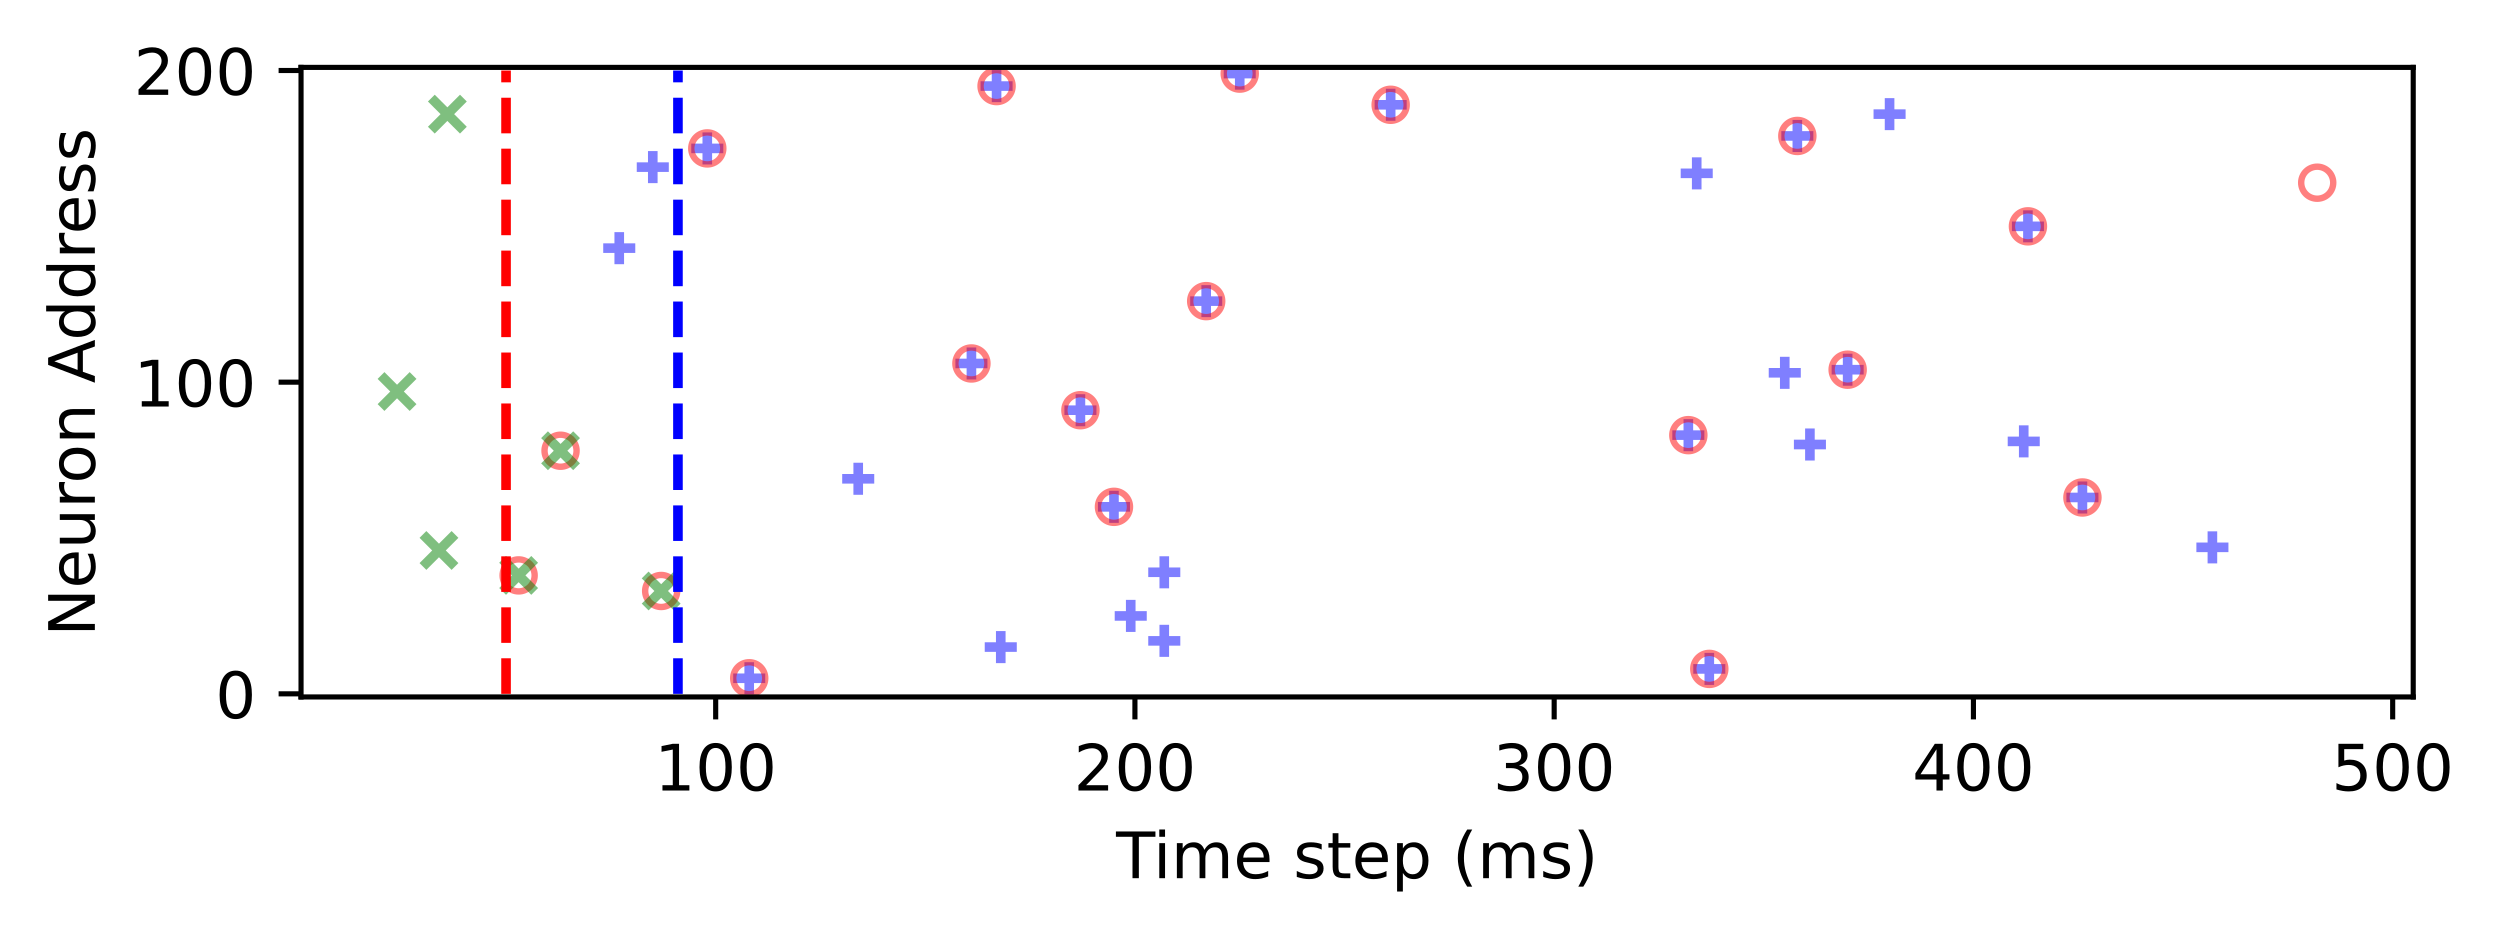
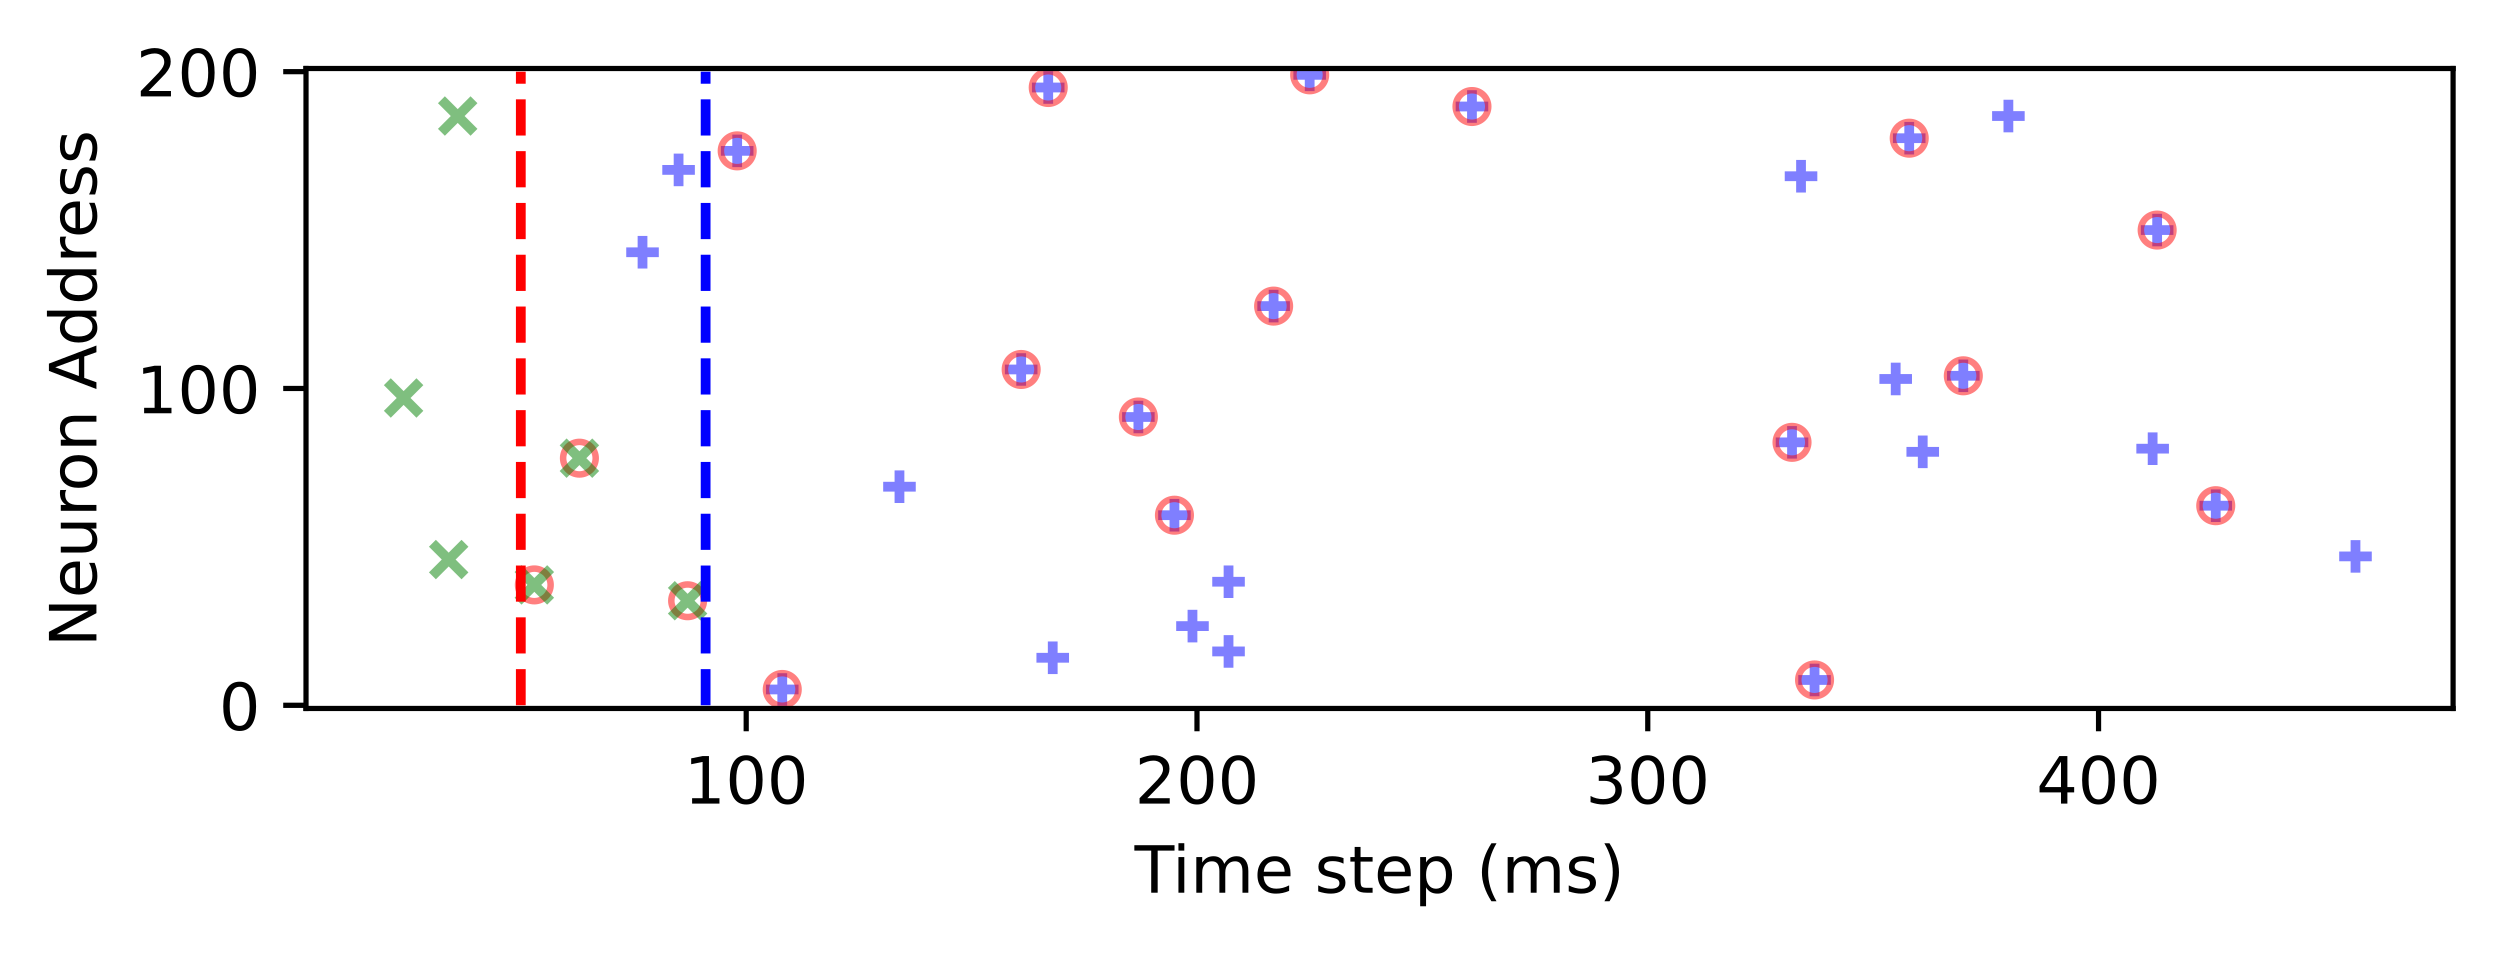
- <svg xmlns="http://www.w3.org/2000/svg" xmlns:xlink="http://www.w3.org/1999/xlink" width="390.032pt" height="146.29pt" viewBox="0 0 390.032 146.29" version="1.1">
+ <svg xmlns="http://www.w3.org/2000/svg" xmlns:xlink="http://www.w3.org/1999/xlink" width="383.693pt" height="146.29pt" viewBox="0 0 383.693 146.29" version="1.1">
  <defs>
    <style type="text/css">*{stroke-linejoin: round; stroke-linecap: butt}</style>
  </defs>
  <g id="figure_1">
    <g id="patch_1">
-       <path d="M 0 146.29  L 390.032 146.29  L 390.032 0  L 0 0  L 0 146.29  z " style="fill: none" />
+       <path d="M 0 146.29  L 383.693 146.29  L 383.693 0  L 0 0  L 0 146.29  z " style="fill: none" />
    </g>
    <g id="axes_1">
      <g id="patch_2">
        <path d="M 46.966 108.733  L 376.493 108.733  L 376.493 10.513  L 46.966 10.513  L 46.966 108.733  z " style="fill: none" />
      </g>
      <g id="PathCollection_1">
        <defs>
-           <path id="mdd793f784d" d="M -2.5 0  L 2.5 0  M 0 2.5  L 0 -2.5  " style="stroke: #0000ff; stroke-opacity: 0.5; stroke-width: 1.5" />
+           <path id="m5364c0a05b" d="M -2.5 0  L 2.5 0  M 0 2.5  L 0 -2.5  " style="stroke: #0000ff; stroke-opacity: 0.5; stroke-width: 1.5" />
        </defs>
-         <g clip-path="url(#pea5fda3042)">
-           <use xlink:href="#mdd793f784d" x="96.611" y="38.715" style="fill: #0000ff; fill-opacity: 0.5; stroke: #0000ff; stroke-opacity: 0.5; stroke-width: 1.5" />
-           <use xlink:href="#mdd793f784d" x="101.843" y="26.073" style="fill: #0000ff; fill-opacity: 0.5; stroke: #0000ff; stroke-opacity: 0.5; stroke-width: 1.5" />
-           <use xlink:href="#mdd793f784d" x="110.346" y="23.155" style="fill: #0000ff; fill-opacity: 0.5; stroke: #0000ff; stroke-opacity: 0.5; stroke-width: 1.5" />
-           <use xlink:href="#mdd793f784d" x="116.887" y="105.816" style="fill: #0000ff; fill-opacity: 0.5; stroke: #0000ff; stroke-opacity: 0.5; stroke-width: 1.5" />
-           <use xlink:href="#mdd793f784d" x="133.893" y="74.697" style="fill: #0000ff; fill-opacity: 0.5; stroke: #0000ff; stroke-opacity: 0.5; stroke-width: 1.5" />
-           <use xlink:href="#mdd793f784d" x="151.554" y="56.706" style="fill: #0000ff; fill-opacity: 0.5; stroke: #0000ff; stroke-opacity: 0.5; stroke-width: 1.5" />
-           <use xlink:href="#mdd793f784d" x="155.478" y="13.43" style="fill: #0000ff; fill-opacity: 0.5; stroke: #0000ff; stroke-opacity: 0.5; stroke-width: 1.5" />
-           <use xlink:href="#mdd793f784d" x="156.132" y="100.954" style="fill: #0000ff; fill-opacity: 0.5; stroke: #0000ff; stroke-opacity: 0.5; stroke-width: 1.5" />
-           <use xlink:href="#mdd793f784d" x="168.56" y="63.999" style="fill: #0000ff; fill-opacity: 0.5; stroke: #0000ff; stroke-opacity: 0.5; stroke-width: 1.5" />
-           <use xlink:href="#mdd793f784d" x="173.793" y="79.073" style="fill: #0000ff; fill-opacity: 0.5; stroke: #0000ff; stroke-opacity: 0.5; stroke-width: 1.5" />
-           <use xlink:href="#mdd793f784d" x="176.409" y="96.091" style="fill: #0000ff; fill-opacity: 0.5; stroke: #0000ff; stroke-opacity: 0.5; stroke-width: 1.5" />
-           <use xlink:href="#mdd793f784d" x="181.642" y="99.981" style="fill: #0000ff; fill-opacity: 0.5; stroke: #0000ff; stroke-opacity: 0.5; stroke-width: 1.5" />
-           <use xlink:href="#mdd793f784d" x="181.642" y="89.284" style="fill: #0000ff; fill-opacity: 0.5; stroke: #0000ff; stroke-opacity: 0.5; stroke-width: 1.5" />
-           <use xlink:href="#mdd793f784d" x="188.182" y="46.981" style="fill: #0000ff; fill-opacity: 0.5; stroke: #0000ff; stroke-opacity: 0.5; stroke-width: 1.5" />
-           <use xlink:href="#mdd793f784d" x="193.415" y="11.485" style="fill: #0000ff; fill-opacity: 0.5; stroke: #0000ff; stroke-opacity: 0.5; stroke-width: 1.5" />
-           <use xlink:href="#mdd793f784d" x="216.962" y="16.348" style="fill: #0000ff; fill-opacity: 0.5; stroke: #0000ff; stroke-opacity: 0.5; stroke-width: 1.5" />
-           <use xlink:href="#mdd793f784d" x="263.402" y="67.889" style="fill: #0000ff; fill-opacity: 0.5; stroke: #0000ff; stroke-opacity: 0.5; stroke-width: 1.5" />
-           <use xlink:href="#mdd793f784d" x="264.71" y="27.045" style="fill: #0000ff; fill-opacity: 0.5; stroke: #0000ff; stroke-opacity: 0.5; stroke-width: 1.5" />
-           <use xlink:href="#mdd793f784d" x="266.672" y="104.357" style="fill: #0000ff; fill-opacity: 0.5; stroke: #0000ff; stroke-opacity: 0.5; stroke-width: 1.5" />
-           <use xlink:href="#mdd793f784d" x="278.446" y="58.164" style="fill: #0000ff; fill-opacity: 0.5; stroke: #0000ff; stroke-opacity: 0.5; stroke-width: 1.5" />
-           <use xlink:href="#mdd793f784d" x="280.408" y="21.21" style="fill: #0000ff; fill-opacity: 0.5; stroke: #0000ff; stroke-opacity: 0.5; stroke-width: 1.5" />
-           <use xlink:href="#mdd793f784d" x="282.37" y="69.348" style="fill: #0000ff; fill-opacity: 0.5; stroke: #0000ff; stroke-opacity: 0.5; stroke-width: 1.5" />
-           <use xlink:href="#mdd793f784d" x="288.257" y="57.678" style="fill: #0000ff; fill-opacity: 0.5; stroke: #0000ff; stroke-opacity: 0.5; stroke-width: 1.5" />
-           <use xlink:href="#mdd793f784d" x="294.798" y="17.807" style="fill: #0000ff; fill-opacity: 0.5; stroke: #0000ff; stroke-opacity: 0.5; stroke-width: 1.5" />
-           <use xlink:href="#mdd793f784d" x="315.729" y="68.862" style="fill: #0000ff; fill-opacity: 0.5; stroke: #0000ff; stroke-opacity: 0.5; stroke-width: 1.5" />
-           <use xlink:href="#mdd793f784d" x="316.383" y="35.311" style="fill: #0000ff; fill-opacity: 0.5; stroke: #0000ff; stroke-opacity: 0.5; stroke-width: 1.5" />
-           <use xlink:href="#mdd793f784d" x="324.886" y="77.614" style="fill: #0000ff; fill-opacity: 0.5; stroke: #0000ff; stroke-opacity: 0.5; stroke-width: 1.5" />
-           <use xlink:href="#mdd793f784d" x="345.163" y="85.394" style="fill: #0000ff; fill-opacity: 0.5; stroke: #0000ff; stroke-opacity: 0.5; stroke-width: 1.5" />
+         <g clip-path="url(#pfbbc267d5e)">
+           <use xlink:href="#m5364c0a05b" x="98.612" y="38.715" style="fill: #0000ff; fill-opacity: 0.5; stroke: #0000ff; stroke-opacity: 0.5; stroke-width: 1.5" />
+           <use xlink:href="#m5364c0a05b" x="104.147" y="26.073" style="fill: #0000ff; fill-opacity: 0.5; stroke: #0000ff; stroke-opacity: 0.5; stroke-width: 1.5" />
+           <use xlink:href="#m5364c0a05b" x="113.141" y="23.155" style="fill: #0000ff; fill-opacity: 0.5; stroke: #0000ff; stroke-opacity: 0.5; stroke-width: 1.5" />
+           <use xlink:href="#m5364c0a05b" x="120.059" y="105.816" style="fill: #0000ff; fill-opacity: 0.5; stroke: #0000ff; stroke-opacity: 0.5; stroke-width: 1.5" />
+           <use xlink:href="#m5364c0a05b" x="138.048" y="74.697" style="fill: #0000ff; fill-opacity: 0.5; stroke: #0000ff; stroke-opacity: 0.5; stroke-width: 1.5" />
+           <use xlink:href="#m5364c0a05b" x="156.727" y="56.706" style="fill: #0000ff; fill-opacity: 0.5; stroke: #0000ff; stroke-opacity: 0.5; stroke-width: 1.5" />
+           <use xlink:href="#m5364c0a05b" x="160.879" y="13.43" style="fill: #0000ff; fill-opacity: 0.5; stroke: #0000ff; stroke-opacity: 0.5; stroke-width: 1.5" />
+           <use xlink:href="#m5364c0a05b" x="161.57" y="100.954" style="fill: #0000ff; fill-opacity: 0.5; stroke: #0000ff; stroke-opacity: 0.5; stroke-width: 1.5" />
+           <use xlink:href="#m5364c0a05b" x="174.715" y="63.999" style="fill: #0000ff; fill-opacity: 0.5; stroke: #0000ff; stroke-opacity: 0.5; stroke-width: 1.5" />
+           <use xlink:href="#m5364c0a05b" x="180.25" y="79.073" style="fill: #0000ff; fill-opacity: 0.5; stroke: #0000ff; stroke-opacity: 0.5; stroke-width: 1.5" />
+           <use xlink:href="#m5364c0a05b" x="183.018" y="96.091" style="fill: #0000ff; fill-opacity: 0.5; stroke: #0000ff; stroke-opacity: 0.5; stroke-width: 1.5" />
+           <use xlink:href="#m5364c0a05b" x="188.552" y="99.981" style="fill: #0000ff; fill-opacity: 0.5; stroke: #0000ff; stroke-opacity: 0.5; stroke-width: 1.5" />
+           <use xlink:href="#m5364c0a05b" x="188.552" y="89.284" style="fill: #0000ff; fill-opacity: 0.5; stroke: #0000ff; stroke-opacity: 0.5; stroke-width: 1.5" />
+           <use xlink:href="#m5364c0a05b" x="195.471" y="46.981" style="fill: #0000ff; fill-opacity: 0.5; stroke: #0000ff; stroke-opacity: 0.5; stroke-width: 1.5" />
+           <use xlink:href="#m5364c0a05b" x="201.006" y="11.485" style="fill: #0000ff; fill-opacity: 0.5; stroke: #0000ff; stroke-opacity: 0.5; stroke-width: 1.5" />
+           <use xlink:href="#m5364c0a05b" x="225.912" y="16.348" style="fill: #0000ff; fill-opacity: 0.5; stroke: #0000ff; stroke-opacity: 0.5; stroke-width: 1.5" />
+           <use xlink:href="#m5364c0a05b" x="275.034" y="67.889" style="fill: #0000ff; fill-opacity: 0.5; stroke: #0000ff; stroke-opacity: 0.5; stroke-width: 1.5" />
+           <use xlink:href="#m5364c0a05b" x="276.417" y="27.045" style="fill: #0000ff; fill-opacity: 0.5; stroke: #0000ff; stroke-opacity: 0.5; stroke-width: 1.5" />
+           <use xlink:href="#m5364c0a05b" x="278.493" y="104.357" style="fill: #0000ff; fill-opacity: 0.5; stroke: #0000ff; stroke-opacity: 0.5; stroke-width: 1.5" />
+           <use xlink:href="#m5364c0a05b" x="290.946" y="58.164" style="fill: #0000ff; fill-opacity: 0.5; stroke: #0000ff; stroke-opacity: 0.5; stroke-width: 1.5" />
+           <use xlink:href="#m5364c0a05b" x="293.022" y="21.21" style="fill: #0000ff; fill-opacity: 0.5; stroke: #0000ff; stroke-opacity: 0.5; stroke-width: 1.5" />
+           <use xlink:href="#m5364c0a05b" x="295.097" y="69.348" style="fill: #0000ff; fill-opacity: 0.5; stroke: #0000ff; stroke-opacity: 0.5; stroke-width: 1.5" />
+           <use xlink:href="#m5364c0a05b" x="301.324" y="57.678" style="fill: #0000ff; fill-opacity: 0.5; stroke: #0000ff; stroke-opacity: 0.5; stroke-width: 1.5" />
+           <use xlink:href="#m5364c0a05b" x="308.242" y="17.807" style="fill: #0000ff; fill-opacity: 0.5; stroke: #0000ff; stroke-opacity: 0.5; stroke-width: 1.5" />
+           <use xlink:href="#m5364c0a05b" x="330.381" y="68.862" style="fill: #0000ff; fill-opacity: 0.5; stroke: #0000ff; stroke-opacity: 0.5; stroke-width: 1.5" />
+           <use xlink:href="#m5364c0a05b" x="331.073" y="35.311" style="fill: #0000ff; fill-opacity: 0.5; stroke: #0000ff; stroke-opacity: 0.5; stroke-width: 1.5" />
+           <use xlink:href="#m5364c0a05b" x="340.067" y="77.614" style="fill: #0000ff; fill-opacity: 0.5; stroke: #0000ff; stroke-opacity: 0.5; stroke-width: 1.5" />
+           <use xlink:href="#m5364c0a05b" x="361.515" y="85.394" style="fill: #0000ff; fill-opacity: 0.5; stroke: #0000ff; stroke-opacity: 0.5; stroke-width: 1.5" />
        </g>
      </g>
      <g id="PathCollection_2">
        <defs>
-           <path id="C0_0_74c6a31762" d="M 0 2.5  C 0.663 2.5 1.299 2.237 1.768 1.768  C 2.237 1.299 2.5 0.663 2.5 -0  C 2.5 -0.663 2.237 -1.299 1.768 -1.768  C 1.299 -2.237 0.663 -2.5 0 -2.5  C -0.663 -2.5 -1.299 -2.237 -1.768 -1.768  C -2.237 -1.299 -2.5 -0.663 -2.5 0  C -2.5 0.663 -2.237 1.299 -1.768 1.768  C -1.299 2.237 -0.663 2.5 0 2.5  z " />
+           <path id="C0_0_08a2fe7f13" d="M 0 2.5  C 0.663 2.5 1.299 2.237 1.768 1.768  C 2.237 1.299 2.5 0.663 2.5 -0  C 2.5 -0.663 2.237 -1.299 1.768 -1.768  C 1.299 -2.237 0.663 -2.5 0 -2.5  C -0.663 -2.5 -1.299 -2.237 -1.768 -1.768  C -2.237 -1.299 -2.5 -0.663 -2.5 0  C -2.5 0.663 -2.237 1.299 -1.768 1.768  C -1.299 2.237 -0.663 2.5 0 2.5  z " />
        </defs>
-         <g clip-path="url(#pea5fda3042)">
-           <use xlink:href="#C0_0_74c6a31762" x="80.913" y="89.77" style="fill: none; stroke: #ff0000; stroke-opacity: 0.5" />
-         </g>
-         <g clip-path="url(#pea5fda3042)">
-           <use xlink:href="#C0_0_74c6a31762" x="87.453" y="70.32" style="fill: none; stroke: #ff0000; stroke-opacity: 0.5" />
-         </g>
-         <g clip-path="url(#pea5fda3042)">
-           <use xlink:href="#C0_0_74c6a31762" x="103.151" y="92.201" style="fill: none; stroke: #ff0000; stroke-opacity: 0.5" />
-         </g>
-         <g clip-path="url(#pea5fda3042)">
-           <use xlink:href="#C0_0_74c6a31762" x="110.346" y="23.155" style="fill: none; stroke: #ff0000; stroke-opacity: 0.5" />
-         </g>
-         <g clip-path="url(#pea5fda3042)">
-           <use xlink:href="#C0_0_74c6a31762" x="116.887" y="105.816" style="fill: none; stroke: #ff0000; stroke-opacity: 0.5" />
-         </g>
-         <g clip-path="url(#pea5fda3042)">
-           <use xlink:href="#C0_0_74c6a31762" x="151.554" y="56.706" style="fill: none; stroke: #ff0000; stroke-opacity: 0.5" />
-         </g>
-         <g clip-path="url(#pea5fda3042)">
-           <use xlink:href="#C0_0_74c6a31762" x="155.478" y="13.43" style="fill: none; stroke: #ff0000; stroke-opacity: 0.5" />
-         </g>
-         <g clip-path="url(#pea5fda3042)">
-           <use xlink:href="#C0_0_74c6a31762" x="168.56" y="63.999" style="fill: none; stroke: #ff0000; stroke-opacity: 0.5" />
-         </g>
-         <g clip-path="url(#pea5fda3042)">
-           <use xlink:href="#C0_0_74c6a31762" x="173.793" y="79.073" style="fill: none; stroke: #ff0000; stroke-opacity: 0.5" />
-         </g>
-         <g clip-path="url(#pea5fda3042)">
-           <use xlink:href="#C0_0_74c6a31762" x="188.182" y="46.981" style="fill: none; stroke: #ff0000; stroke-opacity: 0.5" />
-         </g>
-         <g clip-path="url(#pea5fda3042)">
-           <use xlink:href="#C0_0_74c6a31762" x="193.415" y="11.485" style="fill: none; stroke: #ff0000; stroke-opacity: 0.5" />
-         </g>
-         <g clip-path="url(#pea5fda3042)">
-           <use xlink:href="#C0_0_74c6a31762" x="216.962" y="16.348" style="fill: none; stroke: #ff0000; stroke-opacity: 0.5" />
-         </g>
-         <g clip-path="url(#pea5fda3042)">
-           <use xlink:href="#C0_0_74c6a31762" x="263.402" y="67.889" style="fill: none; stroke: #ff0000; stroke-opacity: 0.5" />
-         </g>
-         <g clip-path="url(#pea5fda3042)">
-           <use xlink:href="#C0_0_74c6a31762" x="266.672" y="104.357" style="fill: none; stroke: #ff0000; stroke-opacity: 0.5" />
-         </g>
-         <g clip-path="url(#pea5fda3042)">
-           <use xlink:href="#C0_0_74c6a31762" x="280.408" y="21.21" style="fill: none; stroke: #ff0000; stroke-opacity: 0.5" />
-         </g>
-         <g clip-path="url(#pea5fda3042)">
-           <use xlink:href="#C0_0_74c6a31762" x="288.257" y="57.678" style="fill: none; stroke: #ff0000; stroke-opacity: 0.5" />
-         </g>
-         <g clip-path="url(#pea5fda3042)">
-           <use xlink:href="#C0_0_74c6a31762" x="316.383" y="35.311" style="fill: none; stroke: #ff0000; stroke-opacity: 0.5" />
-         </g>
-         <g clip-path="url(#pea5fda3042)">
-           <use xlink:href="#C0_0_74c6a31762" x="324.886" y="77.614" style="fill: none; stroke: #ff0000; stroke-opacity: 0.5" />
-         </g>
-         <g clip-path="url(#pea5fda3042)">
-           <use xlink:href="#C0_0_74c6a31762" x="361.515" y="28.504" style="fill: none; stroke: #ff0000; stroke-opacity: 0.5" />
+         <g clip-path="url(#pfbbc267d5e)">
+           <use xlink:href="#C0_0_08a2fe7f13" x="82.008" y="89.77" style="fill: none; stroke: #ff0000; stroke-opacity: 0.5" />
+         </g>
+         <g clip-path="url(#pfbbc267d5e)">
+           <use xlink:href="#C0_0_08a2fe7f13" x="88.926" y="70.32" style="fill: none; stroke: #ff0000; stroke-opacity: 0.5" />
+         </g>
+         <g clip-path="url(#pfbbc267d5e)">
+           <use xlink:href="#C0_0_08a2fe7f13" x="105.531" y="92.201" style="fill: none; stroke: #ff0000; stroke-opacity: 0.5" />
+         </g>
+         <g clip-path="url(#pfbbc267d5e)">
+           <use xlink:href="#C0_0_08a2fe7f13" x="113.141" y="23.155" style="fill: none; stroke: #ff0000; stroke-opacity: 0.5" />
+         </g>
+         <g clip-path="url(#pfbbc267d5e)">
+           <use xlink:href="#C0_0_08a2fe7f13" x="120.059" y="105.816" style="fill: none; stroke: #ff0000; stroke-opacity: 0.5" />
+         </g>
+         <g clip-path="url(#pfbbc267d5e)">
+           <use xlink:href="#C0_0_08a2fe7f13" x="156.727" y="56.706" style="fill: none; stroke: #ff0000; stroke-opacity: 0.5" />
+         </g>
+         <g clip-path="url(#pfbbc267d5e)">
+           <use xlink:href="#C0_0_08a2fe7f13" x="160.879" y="13.43" style="fill: none; stroke: #ff0000; stroke-opacity: 0.5" />
+         </g>
+         <g clip-path="url(#pfbbc267d5e)">
+           <use xlink:href="#C0_0_08a2fe7f13" x="174.715" y="63.999" style="fill: none; stroke: #ff0000; stroke-opacity: 0.5" />
+         </g>
+         <g clip-path="url(#pfbbc267d5e)">
+           <use xlink:href="#C0_0_08a2fe7f13" x="180.25" y="79.073" style="fill: none; stroke: #ff0000; stroke-opacity: 0.5" />
+         </g>
+         <g clip-path="url(#pfbbc267d5e)">
+           <use xlink:href="#C0_0_08a2fe7f13" x="195.471" y="46.981" style="fill: none; stroke: #ff0000; stroke-opacity: 0.5" />
+         </g>
+         <g clip-path="url(#pfbbc267d5e)">
+           <use xlink:href="#C0_0_08a2fe7f13" x="201.006" y="11.485" style="fill: none; stroke: #ff0000; stroke-opacity: 0.5" />
+         </g>
+         <g clip-path="url(#pfbbc267d5e)">
+           <use xlink:href="#C0_0_08a2fe7f13" x="225.912" y="16.348" style="fill: none; stroke: #ff0000; stroke-opacity: 0.5" />
+         </g>
+         <g clip-path="url(#pfbbc267d5e)">
+           <use xlink:href="#C0_0_08a2fe7f13" x="275.034" y="67.889" style="fill: none; stroke: #ff0000; stroke-opacity: 0.5" />
+         </g>
+         <g clip-path="url(#pfbbc267d5e)">
+           <use xlink:href="#C0_0_08a2fe7f13" x="278.493" y="104.357" style="fill: none; stroke: #ff0000; stroke-opacity: 0.5" />
+         </g>
+         <g clip-path="url(#pfbbc267d5e)">
+           <use xlink:href="#C0_0_08a2fe7f13" x="293.022" y="21.21" style="fill: none; stroke: #ff0000; stroke-opacity: 0.5" />
+         </g>
+         <g clip-path="url(#pfbbc267d5e)">
+           <use xlink:href="#C0_0_08a2fe7f13" x="301.324" y="57.678" style="fill: none; stroke: #ff0000; stroke-opacity: 0.5" />
+         </g>
+         <g clip-path="url(#pfbbc267d5e)">
+           <use xlink:href="#C0_0_08a2fe7f13" x="331.073" y="35.311" style="fill: none; stroke: #ff0000; stroke-opacity: 0.5" />
+         </g>
+         <g clip-path="url(#pfbbc267d5e)">
+           <use xlink:href="#C0_0_08a2fe7f13" x="340.067" y="77.614" style="fill: none; stroke: #ff0000; stroke-opacity: 0.5" />
        </g>
      </g>
      <g id="PathCollection_3">
        <defs>
-           <path id="m4bc3236879" d="M -2.5 2.5  L 2.5 -2.5  M -2.5 -2.5  L 2.5 2.5  " style="stroke: #008000; stroke-opacity: 0.5; stroke-width: 1.5" />
+           <path id="m4feeac6ef3" d="M -2.5 2.5  L 2.5 -2.5  M -2.5 -2.5  L 2.5 2.5  " style="stroke: #008000; stroke-opacity: 0.5; stroke-width: 1.5" />
        </defs>
-         <g clip-path="url(#pea5fda3042)">
-           <use xlink:href="#m4bc3236879" x="61.944" y="61.082" style="fill: #008000; fill-opacity: 0.5; stroke: #008000; stroke-opacity: 0.5; stroke-width: 1.5" />
-           <use xlink:href="#m4bc3236879" x="68.485" y="85.88" style="fill: #008000; fill-opacity: 0.5; stroke: #008000; stroke-opacity: 0.5; stroke-width: 1.5" />
-           <use xlink:href="#m4bc3236879" x="69.793" y="17.807" style="fill: #008000; fill-opacity: 0.5; stroke: #008000; stroke-opacity: 0.5; stroke-width: 1.5" />
-           <use xlink:href="#m4bc3236879" x="80.913" y="89.77" style="fill: #008000; fill-opacity: 0.5; stroke: #008000; stroke-opacity: 0.5; stroke-width: 1.5" />
-           <use xlink:href="#m4bc3236879" x="87.453" y="70.32" style="fill: #008000; fill-opacity: 0.5; stroke: #008000; stroke-opacity: 0.5; stroke-width: 1.5" />
-           <use xlink:href="#m4bc3236879" x="103.151" y="92.201" style="fill: #008000; fill-opacity: 0.5; stroke: #008000; stroke-opacity: 0.5; stroke-width: 1.5" />
+         <g clip-path="url(#pfbbc267d5e)">
+           <use xlink:href="#m4feeac6ef3" x="61.944" y="61.082" style="fill: #008000; fill-opacity: 0.5; stroke: #008000; stroke-opacity: 0.5; stroke-width: 1.5" />
+           <use xlink:href="#m4feeac6ef3" x="68.863" y="85.88" style="fill: #008000; fill-opacity: 0.5; stroke: #008000; stroke-opacity: 0.5; stroke-width: 1.5" />
+           <use xlink:href="#m4feeac6ef3" x="70.246" y="17.807" style="fill: #008000; fill-opacity: 0.5; stroke: #008000; stroke-opacity: 0.5; stroke-width: 1.5" />
+           <use xlink:href="#m4feeac6ef3" x="82.008" y="89.77" style="fill: #008000; fill-opacity: 0.5; stroke: #008000; stroke-opacity: 0.5; stroke-width: 1.5" />
+           <use xlink:href="#m4feeac6ef3" x="88.926" y="70.32" style="fill: #008000; fill-opacity: 0.5; stroke: #008000; stroke-opacity: 0.5; stroke-width: 1.5" />
+           <use xlink:href="#m4feeac6ef3" x="105.531" y="92.201" style="fill: #008000; fill-opacity: 0.5; stroke: #008000; stroke-opacity: 0.5; stroke-width: 1.5" />
        </g>
      </g>
      <g id="matplotlib.axis_1">
        <g id="xtick_1">
          <g id="line2d_1">
            <defs>
-               <path id="m245215028c" d="M 0 0  L 0 3.5  " style="stroke: #000000; stroke-width: 0.8" />
+               <path id="ma96ca57ef6" d="M 0 0  L 0 3.5  " style="stroke: #000000; stroke-width: 0.8" />
            </defs>
            <g>
-               <use xlink:href="#m245215028c" x="111.655" y="108.733" style="stroke: #000000; stroke-width: 0.8" />
+               <use xlink:href="#ma96ca57ef6" x="114.525" y="108.733" style="stroke: #000000; stroke-width: 0.8" />
            </g>
          </g>
          <g id="text_1">
-             <g transform="translate(102.1108 123.3319) scale(0.1 -0.1)">
+             <g transform="translate(104.9809 123.3319) scale(0.1 -0.1)">
              <defs>
                <path id="DejaVuSans-31" d="M 794 531  L 1825 531  L 1825 4091  L 703 3866  L 703 4441  L 1819 4666  L 2450 4666  L 2450 531  L 3481 531  L 3481 0  L 794 0  L 794 531  z " transform="scale(0.015625)" />
                <path id="DejaVuSans-30" d="M 2034 4250  Q 1547 4250 1301 3770  Q 1056 3291 1056 2328  Q 1056 1369 1301 889  Q 1547 409 2034 409  Q 2525 409 2770 889  Q 3016 1369 3016 2328  Q 3016 3291 2770 3770  Q 2525 4250 2034 4250  z M 2034 4750  Q 2819 4750 3233 4129  Q 3647 3509 3647 2328  Q 3647 1150 3233 529  Q 2819 -91 2034 -91  Q 1250 -91 836 529  Q 422 1150 422 2328  Q 422 3509 836 4129  Q 1250 4750 2034 4750  z " transform="scale(0.015625)" />
              </defs>
              <use xlink:href="#DejaVuSans-31" />
              <use xlink:href="#DejaVuSans-30" transform="translate(63.62305 0)" />
              <use xlink:href="#DejaVuSans-30" transform="translate(127.2461 0)" />
            </g>
          </g>
        </g>
        <g id="xtick_2">
          <g id="line2d_2">
            <g>
-               <use xlink:href="#m245215028c" x="177.063" y="108.733" style="stroke: #000000; stroke-width: 0.8" />
+               <use xlink:href="#ma96ca57ef6" x="183.71" y="108.733" style="stroke: #000000; stroke-width: 0.8" />
            </g>
          </g>
          <g id="text_2">
-             <g transform="translate(167.5192 123.3319) scale(0.1 -0.1)">
+             <g transform="translate(174.1658 123.3319) scale(0.1 -0.1)">
              <defs>
                <path id="DejaVuSans-32" d="M 1228 531  L 3431 531  L 3431 0  L 469 0  L 469 531  Q 828 903 1448 1529  Q 2069 2156 2228 2338  Q 2531 2678 2651 2914  Q 2772 3150 2772 3378  Q 2772 3750 2511 3984  Q 2250 4219 1831 4219  Q 1534 4219 1204 4116  Q 875 4013 500 3803  L 500 4441  Q 881 4594 1212 4672  Q 1544 4750 1819 4750  Q 2544 4750 2975 4387  Q 3406 4025 3406 3419  Q 3406 3131 3298 2873  Q 3191 2616 2906 2266  Q 2828 2175 2409 1742  Q 1991 1309 1228 531  z " transform="scale(0.015625)" />
              </defs>
              <use xlink:href="#DejaVuSans-32" />
              <use xlink:href="#DejaVuSans-30" transform="translate(63.62305 0)" />
              <use xlink:href="#DejaVuSans-30" transform="translate(127.2461 0)" />
            </g>
          </g>
        </g>
        <g id="xtick_3">
          <g id="line2d_3">
            <g>
-               <use xlink:href="#m245215028c" x="242.471" y="108.733" style="stroke: #000000; stroke-width: 0.8" />
+               <use xlink:href="#ma96ca57ef6" x="252.894" y="108.733" style="stroke: #000000; stroke-width: 0.8" />
            </g>
          </g>
          <g id="text_3">
-             <g transform="translate(232.9276 123.3319) scale(0.1 -0.1)">
+             <g transform="translate(243.3507 123.3319) scale(0.1 -0.1)">
              <defs>
                <path id="DejaVuSans-33" d="M 2597 2516  Q 3050 2419 3304 2112  Q 3559 1806 3559 1356  Q 3559 666 3084 287  Q 2609 -91 1734 -91  Q 1441 -91 1130 -33  Q 819 25 488 141  L 488 750  Q 750 597 1062 519  Q 1375 441 1716 441  Q 2309 441 2620 675  Q 2931 909 2931 1356  Q 2931 1769 2642 2001  Q 2353 2234 1838 2234  L 1294 2234  L 1294 2753  L 1863 2753  Q 2328 2753 2575 2939  Q 2822 3125 2822 3475  Q 2822 3834 2567 4026  Q 2313 4219 1838 4219  Q 1578 4219 1281 4162  Q 984 4106 628 3988  L 628 4550  Q 988 4650 1302 4700  Q 1616 4750 1894 4750  Q 2613 4750 3031 4423  Q 3450 4097 3450 3541  Q 3450 3153 3228 2886  Q 3006 2619 2597 2516  z " transform="scale(0.015625)" />
              </defs>
              <use xlink:href="#DejaVuSans-33" />
              <use xlink:href="#DejaVuSans-30" transform="translate(63.62305 0)" />
              <use xlink:href="#DejaVuSans-30" transform="translate(127.2461 0)" />
            </g>
          </g>
        </g>
        <g id="xtick_4">
          <g id="line2d_4">
            <g>
-               <use xlink:href="#m245215028c" x="307.88" y="108.733" style="stroke: #000000; stroke-width: 0.8" />
+               <use xlink:href="#ma96ca57ef6" x="322.079" y="108.733" style="stroke: #000000; stroke-width: 0.8" />
            </g>
          </g>
          <g id="text_4">
-             <g transform="translate(298.336 123.3319) scale(0.1 -0.1)">
+             <g transform="translate(312.5355 123.3319) scale(0.1 -0.1)">
              <defs>
                <path id="DejaVuSans-34" d="M 2419 4116  L 825 1625  L 2419 1625  L 2419 4116  z M 2253 4666  L 3047 4666  L 3047 1625  L 3713 1625  L 3713 1100  L 3047 1100  L 3047 0  L 2419 0  L 2419 1100  L 313 1100  L 313 1709  L 2253 4666  z " transform="scale(0.015625)" />
              </defs>
              <use xlink:href="#DejaVuSans-34" />
              <use xlink:href="#DejaVuSans-30" transform="translate(63.62305 0)" />
              <use xlink:href="#DejaVuSans-30" transform="translate(127.2461 0)" />
            </g>
          </g>
        </g>
-         <g id="xtick_5">
-           <g id="line2d_5">
-             <g>
-               <use xlink:href="#m245215028c" x="373.288" y="108.733" style="stroke: #000000; stroke-width: 0.8" />
-             </g>
-           </g>
-           <g id="text_5">
-             <g transform="translate(363.7444 123.3319) scale(0.1 -0.1)">
-               <defs>
-                 <path id="DejaVuSans-35" d="M 691 4666  L 3169 4666  L 3169 4134  L 1269 4134  L 1269 2991  Q 1406 3038 1543 3061  Q 1681 3084 1819 3084  Q 2600 3084 3056 2656  Q 3513 2228 3513 1497  Q 3513 744 3044 326  Q 2575 -91 1722 -91  Q 1428 -91 1123 -41  Q 819 9 494 109  L 494 744  Q 775 591 1075 516  Q 1375 441 1709 441  Q 2250 441 2565 725  Q 2881 1009 2881 1497  Q 2881 1984 2565 2268  Q 2250 2553 1709 2553  Q 1456 2553 1204 2497  Q 953 2441 691 2322  L 691 4666  z " transform="scale(0.015625)" />
-               </defs>
-               <use xlink:href="#DejaVuSans-35" />
-               <use xlink:href="#DejaVuSans-30" transform="translate(63.62305 0)" />
-               <use xlink:href="#DejaVuSans-30" transform="translate(127.2461 0)" />
-             </g>
-           </g>
-         </g>
-         <g id="text_6">
+         <g id="text_5">
          <g transform="translate(174.1255 137.01) scale(0.1 -0.1)">
            <defs>
              <path id="DejaVuSans-54" d="M -19 4666  L 3928 4666  L 3928 4134  L 2272 4134  L 2272 0  L 1638 0  L 1638 4134  L -19 4134  L -19 4666  z " transform="scale(0.015625)" />
              <path id="DejaVuSans-69" d="M 603 3500  L 1178 3500  L 1178 0  L 603 0  L 603 3500  z M 603 4863  L 1178 4863  L 1178 4134  L 603 4134  L 603 4863  z " transform="scale(0.015625)" />
              <path id="DejaVuSans-6d" d="M 3328 2828  Q 3544 3216 3844 3400  Q 4144 3584 4550 3584  Q 5097 3584 5394 3201  Q 5691 2819 5691 2113  L 5691 0  L 5113 0  L 5113 2094  Q 5113 2597 4934 2840  Q 4756 3084 4391 3084  Q 3944 3084 3684 2787  Q 3425 2491 3425 1978  L 3425 0  L 2847 0  L 2847 2094  Q 2847 2600 2669 2842  Q 2491 3084 2119 3084  Q 1678 3084 1418 2786  Q 1159 2488 1159 1978  L 1159 0  L 581 0  L 581 3500  L 1159 3500  L 1159 2956  Q 1356 3278 1631 3431  Q 1906 3584 2284 3584  Q 2666 3584 2933 3390  Q 3200 3197 3328 2828  z " transform="scale(0.015625)" />
              <path id="DejaVuSans-65" d="M 3597 1894  L 3597 1613  L 953 1613  Q 991 1019 1311 708  Q 1631 397 2203 397  Q 2534 397 2845 478  Q 3156 559 3463 722  L 3463 178  Q 3153 47 2828 -22  Q 2503 -91 2169 -91  Q 1331 -91 842 396  Q 353 884 353 1716  Q 353 2575 817 3079  Q 1281 3584 2069 3584  Q 2775 3584 3186 3129  Q 3597 2675 3597 1894  z M 3022 2063  Q 3016 2534 2758 2815  Q 2500 3097 2075 3097  Q 1594 3097 1305 2825  Q 1016 2553 972 2059  L 3022 2063  z " transform="scale(0.015625)" />
              <path id="DejaVuSans-20" transform="scale(0.015625)" />
              <path id="DejaVuSans-73" d="M 2834 3397  L 2834 2853  Q 2591 2978 2328 3040  Q 2066 3103 1784 3103  Q 1356 3103 1142 2972  Q 928 2841 928 2578  Q 928 2378 1081 2264  Q 1234 2150 1697 2047  L 1894 2003  Q 2506 1872 2764 1633  Q 3022 1394 3022 966  Q 3022 478 2636 193  Q 2250 -91 1575 -91  Q 1294 -91 989 -36  Q 684 19 347 128  L 347 722  Q 666 556 975 473  Q 1284 391 1588 391  Q 1994 391 2212 530  Q 2431 669 2431 922  Q 2431 1156 2273 1281  Q 2116 1406 1581 1522  L 1381 1569  Q 847 1681 609 1914  Q 372 2147 372 2553  Q 372 3047 722 3315  Q 1072 3584 1716 3584  Q 2034 3584 2315 3537  Q 2597 3491 2834 3397  z " transform="scale(0.015625)" />
              <path id="DejaVuSans-74" d="M 1172 4494  L 1172 3500  L 2356 3500  L 2356 3053  L 1172 3053  L 1172 1153  Q 1172 725 1289 603  Q 1406 481 1766 481  L 2356 481  L 2356 0  L 1766 0  Q 1100 0 847 248  Q 594 497 594 1153  L 594 3053  L 172 3053  L 172 3500  L 594 3500  L 594 4494  L 1172 4494  z " transform="scale(0.015625)" />
              <path id="DejaVuSans-70" d="M 1159 525  L 1159 -1331  L 581 -1331  L 581 3500  L 1159 3500  L 1159 2969  Q 1341 3281 1617 3432  Q 1894 3584 2278 3584  Q 2916 3584 3314 3078  Q 3713 2572 3713 1747  Q 3713 922 3314 415  Q 2916 -91 2278 -91  Q 1894 -91 1617 61  Q 1341 213 1159 525  z M 3116 1747  Q 3116 2381 2855 2742  Q 2594 3103 2138 3103  Q 1681 3103 1420 2742  Q 1159 2381 1159 1747  Q 1159 1113 1420 752  Q 1681 391 2138 391  Q 2594 391 2855 752  Q 3116 1113 3116 1747  z " transform="scale(0.015625)" />
              <path id="DejaVuSans-28" d="M 1984 4856  Q 1566 4138 1362 3434  Q 1159 2731 1159 2009  Q 1159 1288 1364 580  Q 1569 -128 1984 -844  L 1484 -844  Q 1016 -109 783 600  Q 550 1309 550 2009  Q 550 2706 781 3412  Q 1013 4119 1484 4856  L 1984 4856  z " transform="scale(0.015625)" />
              <path id="DejaVuSans-29" d="M 513 4856  L 1013 4856  Q 1481 4119 1714 3412  Q 1947 2706 1947 2009  Q 1947 1309 1714 600  Q 1481 -109 1013 -844  L 513 -844  Q 928 -128 1133 580  Q 1338 1288 1338 2009  Q 1338 2731 1133 3434  Q 928 4138 513 4856  z " transform="scale(0.015625)" />
            </defs>
            <use xlink:href="#DejaVuSans-54" />
            <use xlink:href="#DejaVuSans-69" transform="translate(57.95898 0)" />
            <use xlink:href="#DejaVuSans-6d" transform="translate(85.74219 0)" />
            <use xlink:href="#DejaVuSans-65" transform="translate(183.1543 0)" />
            <use xlink:href="#DejaVuSans-20" transform="translate(244.6777 0)" />
            <use xlink:href="#DejaVuSans-73" transform="translate(276.4648 0)" />
            <use xlink:href="#DejaVuSans-74" transform="translate(328.5645 0)" />
            <use xlink:href="#DejaVuSans-65" transform="translate(367.7734 0)" />
            <use xlink:href="#DejaVuSans-70" transform="translate(429.2969 0)" />
            <use xlink:href="#DejaVuSans-20" transform="translate(492.7734 0)" />
            <use xlink:href="#DejaVuSans-28" transform="translate(524.5605 0)" />
            <use xlink:href="#DejaVuSans-6d" transform="translate(563.5742 0)" />
            <use xlink:href="#DejaVuSans-73" transform="translate(660.9863 0)" />
            <use xlink:href="#DejaVuSans-29" transform="translate(713.0859 0)" />
          </g>
        </g>
      </g>
      <g id="matplotlib.axis_2">
        <g id="ytick_1">
-           <g id="line2d_6">
+           <g id="line2d_5">
            <defs>
-               <path id="md875523e68" d="M 0 0  L -3.5 0  " style="stroke: #000000; stroke-width: 0.8" />
+               <path id="m09413d2ef7" d="M 0 0  L -3.5 0  " style="stroke: #000000; stroke-width: 0.8" />
            </defs>
            <g>
-               <use xlink:href="#md875523e68" x="46.966" y="108.247" style="stroke: #000000; stroke-width: 0.8" />
-             </g>
-           </g>
-           <g id="text_7">
+               <use xlink:href="#m09413d2ef7" x="46.966" y="108.247" style="stroke: #000000; stroke-width: 0.8" />
+             </g>
+           </g>
+           <g id="text_6">
            <g transform="translate(33.60312 112.0464) scale(0.1 -0.1)">
              <use xlink:href="#DejaVuSans-30" />
            </g>
          </g>
        </g>
        <g id="ytick_2">
-           <g id="line2d_7">
-             <g>
-               <use xlink:href="#md875523e68" x="46.966" y="59.623" style="stroke: #000000; stroke-width: 0.8" />
-             </g>
-           </g>
-           <g id="text_8">
+           <g id="line2d_6">
+             <g>
+               <use xlink:href="#m09413d2ef7" x="46.966" y="59.623" style="stroke: #000000; stroke-width: 0.8" />
+             </g>
+           </g>
+           <g id="text_7">
            <g transform="translate(20.87813 63.42243) scale(0.1 -0.1)">
              <use xlink:href="#DejaVuSans-31" />
              <use xlink:href="#DejaVuSans-30" transform="translate(63.62305 0)" />
              <use xlink:href="#DejaVuSans-30" transform="translate(127.2461 0)" />
            </g>
          </g>
        </g>
        <g id="ytick_3">
-           <g id="line2d_8">
-             <g>
-               <use xlink:href="#md875523e68" x="46.966" y="10.999" style="stroke: #000000; stroke-width: 0.8" />
-             </g>
-           </g>
-           <g id="text_9">
+           <g id="line2d_7">
+             <g>
+               <use xlink:href="#m09413d2ef7" x="46.966" y="10.999" style="stroke: #000000; stroke-width: 0.8" />
+             </g>
+           </g>
+           <g id="text_8">
            <g transform="translate(20.87813 14.79844) scale(0.1 -0.1)">
              <use xlink:href="#DejaVuSans-32" />
              <use xlink:href="#DejaVuSans-30" transform="translate(63.62305 0)" />
              <use xlink:href="#DejaVuSans-30" transform="translate(127.2461 0)" />
            </g>
          </g>
        </g>
-         <g id="text_10">
+         <g id="text_9">
          <g transform="translate(14.79844 99.27947) rotate(-90) scale(0.1 -0.1)">
            <defs>
              <path id="DejaVuSans-4e" d="M 628 4666  L 1478 4666  L 3547 763  L 3547 4666  L 4159 4666  L 4159 0  L 3309 0  L 1241 3903  L 1241 0  L 628 0  L 628 4666  z " transform="scale(0.015625)" />
              <path id="DejaVuSans-75" d="M 544 1381  L 544 3500  L 1119 3500  L 1119 1403  Q 1119 906 1312 657  Q 1506 409 1894 409  Q 2359 409 2629 706  Q 2900 1003 2900 1516  L 2900 3500  L 3475 3500  L 3475 0  L 2900 0  L 2900 538  Q 2691 219 2414 64  Q 2138 -91 1772 -91  Q 1169 -91 856 284  Q 544 659 544 1381  z M 1991 3584  L 1991 3584  z " transform="scale(0.015625)" />
              <path id="DejaVuSans-72" d="M 2631 2963  Q 2534 3019 2420 3045  Q 2306 3072 2169 3072  Q 1681 3072 1420 2755  Q 1159 2438 1159 1844  L 1159 0  L 581 0  L 581 3500  L 1159 3500  L 1159 2956  Q 1341 3275 1631 3429  Q 1922 3584 2338 3584  Q 2397 3584 2469 3576  Q 2541 3569 2628 3553  L 2631 2963  z " transform="scale(0.015625)" />
              <path id="DejaVuSans-6f" d="M 1959 3097  Q 1497 3097 1228 2736  Q 959 2375 959 1747  Q 959 1119 1226 758  Q 1494 397 1959 397  Q 2419 397 2687 759  Q 2956 1122 2956 1747  Q 2956 2369 2687 2733  Q 2419 3097 1959 3097  z M 1959 3584  Q 2709 3584 3137 3096  Q 3566 2609 3566 1747  Q 3566 888 3137 398  Q 2709 -91 1959 -91  Q 1206 -91 779 398  Q 353 888 353 1747  Q 353 2609 779 3096  Q 1206 3584 1959 3584  z " transform="scale(0.015625)" />
              <path id="DejaVuSans-6e" d="M 3513 2113  L 3513 0  L 2938 0  L 2938 2094  Q 2938 2591 2744 2837  Q 2550 3084 2163 3084  Q 1697 3084 1428 2787  Q 1159 2491 1159 1978  L 1159 0  L 581 0  L 581 3500  L 1159 3500  L 1159 2956  Q 1366 3272 1645 3428  Q 1925 3584 2291 3584  Q 2894 3584 3203 3211  Q 3513 2838 3513 2113  z " transform="scale(0.015625)" />
              <path id="DejaVuSans-41" d="M 2188 4044  L 1331 1722  L 3047 1722  L 2188 4044  z M 1831 4666  L 2547 4666  L 4325 0  L 3669 0  L 3244 1197  L 1141 1197  L 716 0  L 50 0  L 1831 4666  z " transform="scale(0.015625)" />
              <path id="DejaVuSans-64" d="M 2906 2969  L 2906 4863  L 3481 4863  L 3481 0  L 2906 0  L 2906 525  Q 2725 213 2448 61  Q 2172 -91 1784 -91  Q 1150 -91 751 415  Q 353 922 353 1747  Q 353 2572 751 3078  Q 1150 3584 1784 3584  Q 2172 3584 2448 3432  Q 2725 3281 2906 2969  z M 947 1747  Q 947 1113 1208 752  Q 1469 391 1925 391  Q 2381 391 2643 752  Q 2906 1113 2906 1747  Q 2906 2381 2643 2742  Q 2381 3103 1925 3103  Q 1469 3103 1208 2742  Q 947 2381 947 1747  z " transform="scale(0.015625)" />
            </defs>
            <use xlink:href="#DejaVuSans-4e" />
            <use xlink:href="#DejaVuSans-65" transform="translate(74.80469 0)" />
            <use xlink:href="#DejaVuSans-75" transform="translate(136.3281 0)" />
            <use xlink:href="#DejaVuSans-72" transform="translate(199.707 0)" />
            <use xlink:href="#DejaVuSans-6f" transform="translate(238.5703 0)" />
            <use xlink:href="#DejaVuSans-6e" transform="translate(299.752 0)" />
            <use xlink:href="#DejaVuSans-20" transform="translate(363.1309 0)" />
            <use xlink:href="#DejaVuSans-41" transform="translate(394.918 0)" />
            <use xlink:href="#DejaVuSans-64" transform="translate(461.5762 0)" />
            <use xlink:href="#DejaVuSans-64" transform="translate(525.0527 0)" />
            <use xlink:href="#DejaVuSans-72" transform="translate(588.5293 0)" />
            <use xlink:href="#DejaVuSans-65" transform="translate(627.3926 0)" />
            <use xlink:href="#DejaVuSans-73" transform="translate(688.916 0)" />
            <use xlink:href="#DejaVuSans-73" transform="translate(741.0156 0)" />
          </g>
        </g>
      </g>
      <g id="LineCollection_1">
-         <path d="M 78.95 108.247  L 78.95 10.999  " clip-path="url(#pea5fda3042)" style="fill: none; stroke-dasharray: 5.55,2.4; stroke-dashoffset: 0; stroke: #ff0000; stroke-width: 1.5" />
+         <path d="M 79.932 108.247  L 79.932 10.999  " clip-path="url(#pfbbc267d5e)" style="fill: none; stroke-dasharray: 5.55,2.4; stroke-dashoffset: 0; stroke: #ff0000; stroke-width: 1.5" />
      </g>
      <g id="LineCollection_2">
-         <path d="M 105.768 108.247  L 105.768 10.999  " clip-path="url(#pea5fda3042)" style="fill: none; stroke-dasharray: 5.55,2.4; stroke-dashoffset: 0; stroke: #0000ff; stroke-width: 1.5" />
+         <path d="M 108.298 108.247  L 108.298 10.999  " clip-path="url(#pfbbc267d5e)" style="fill: none; stroke-dasharray: 5.55,2.4; stroke-dashoffset: 0; stroke: #0000ff; stroke-width: 1.5" />
      </g>
      <g id="patch_3">
        <path d="M 46.966 108.733  L 46.966 10.513  " style="fill: none; stroke: #000000; stroke-width: 0.8; stroke-linejoin: miter; stroke-linecap: square" />
      </g>
      <g id="patch_4">
        <path d="M 376.493 108.733  L 376.493 10.513  " style="fill: none; stroke: #000000; stroke-width: 0.8; stroke-linejoin: miter; stroke-linecap: square" />
      </g>
      <g id="patch_5">
        <path d="M 46.966 108.733  L 376.493 108.733  " style="fill: none; stroke: #000000; stroke-width: 0.8; stroke-linejoin: miter; stroke-linecap: square" />
      </g>
      <g id="patch_6">
        <path d="M 46.966 10.513  L 376.493 10.513  " style="fill: none; stroke: #000000; stroke-width: 0.8; stroke-linejoin: miter; stroke-linecap: square" />
      </g>
    </g>
  </g>
  <defs>
-     <clipPath id="pea5fda3042">
+     <clipPath id="pfbbc267d5e">
      <rect x="46.966" y="10.513" width="329.528" height="98.22" />
    </clipPath>
  </defs>
</svg>
